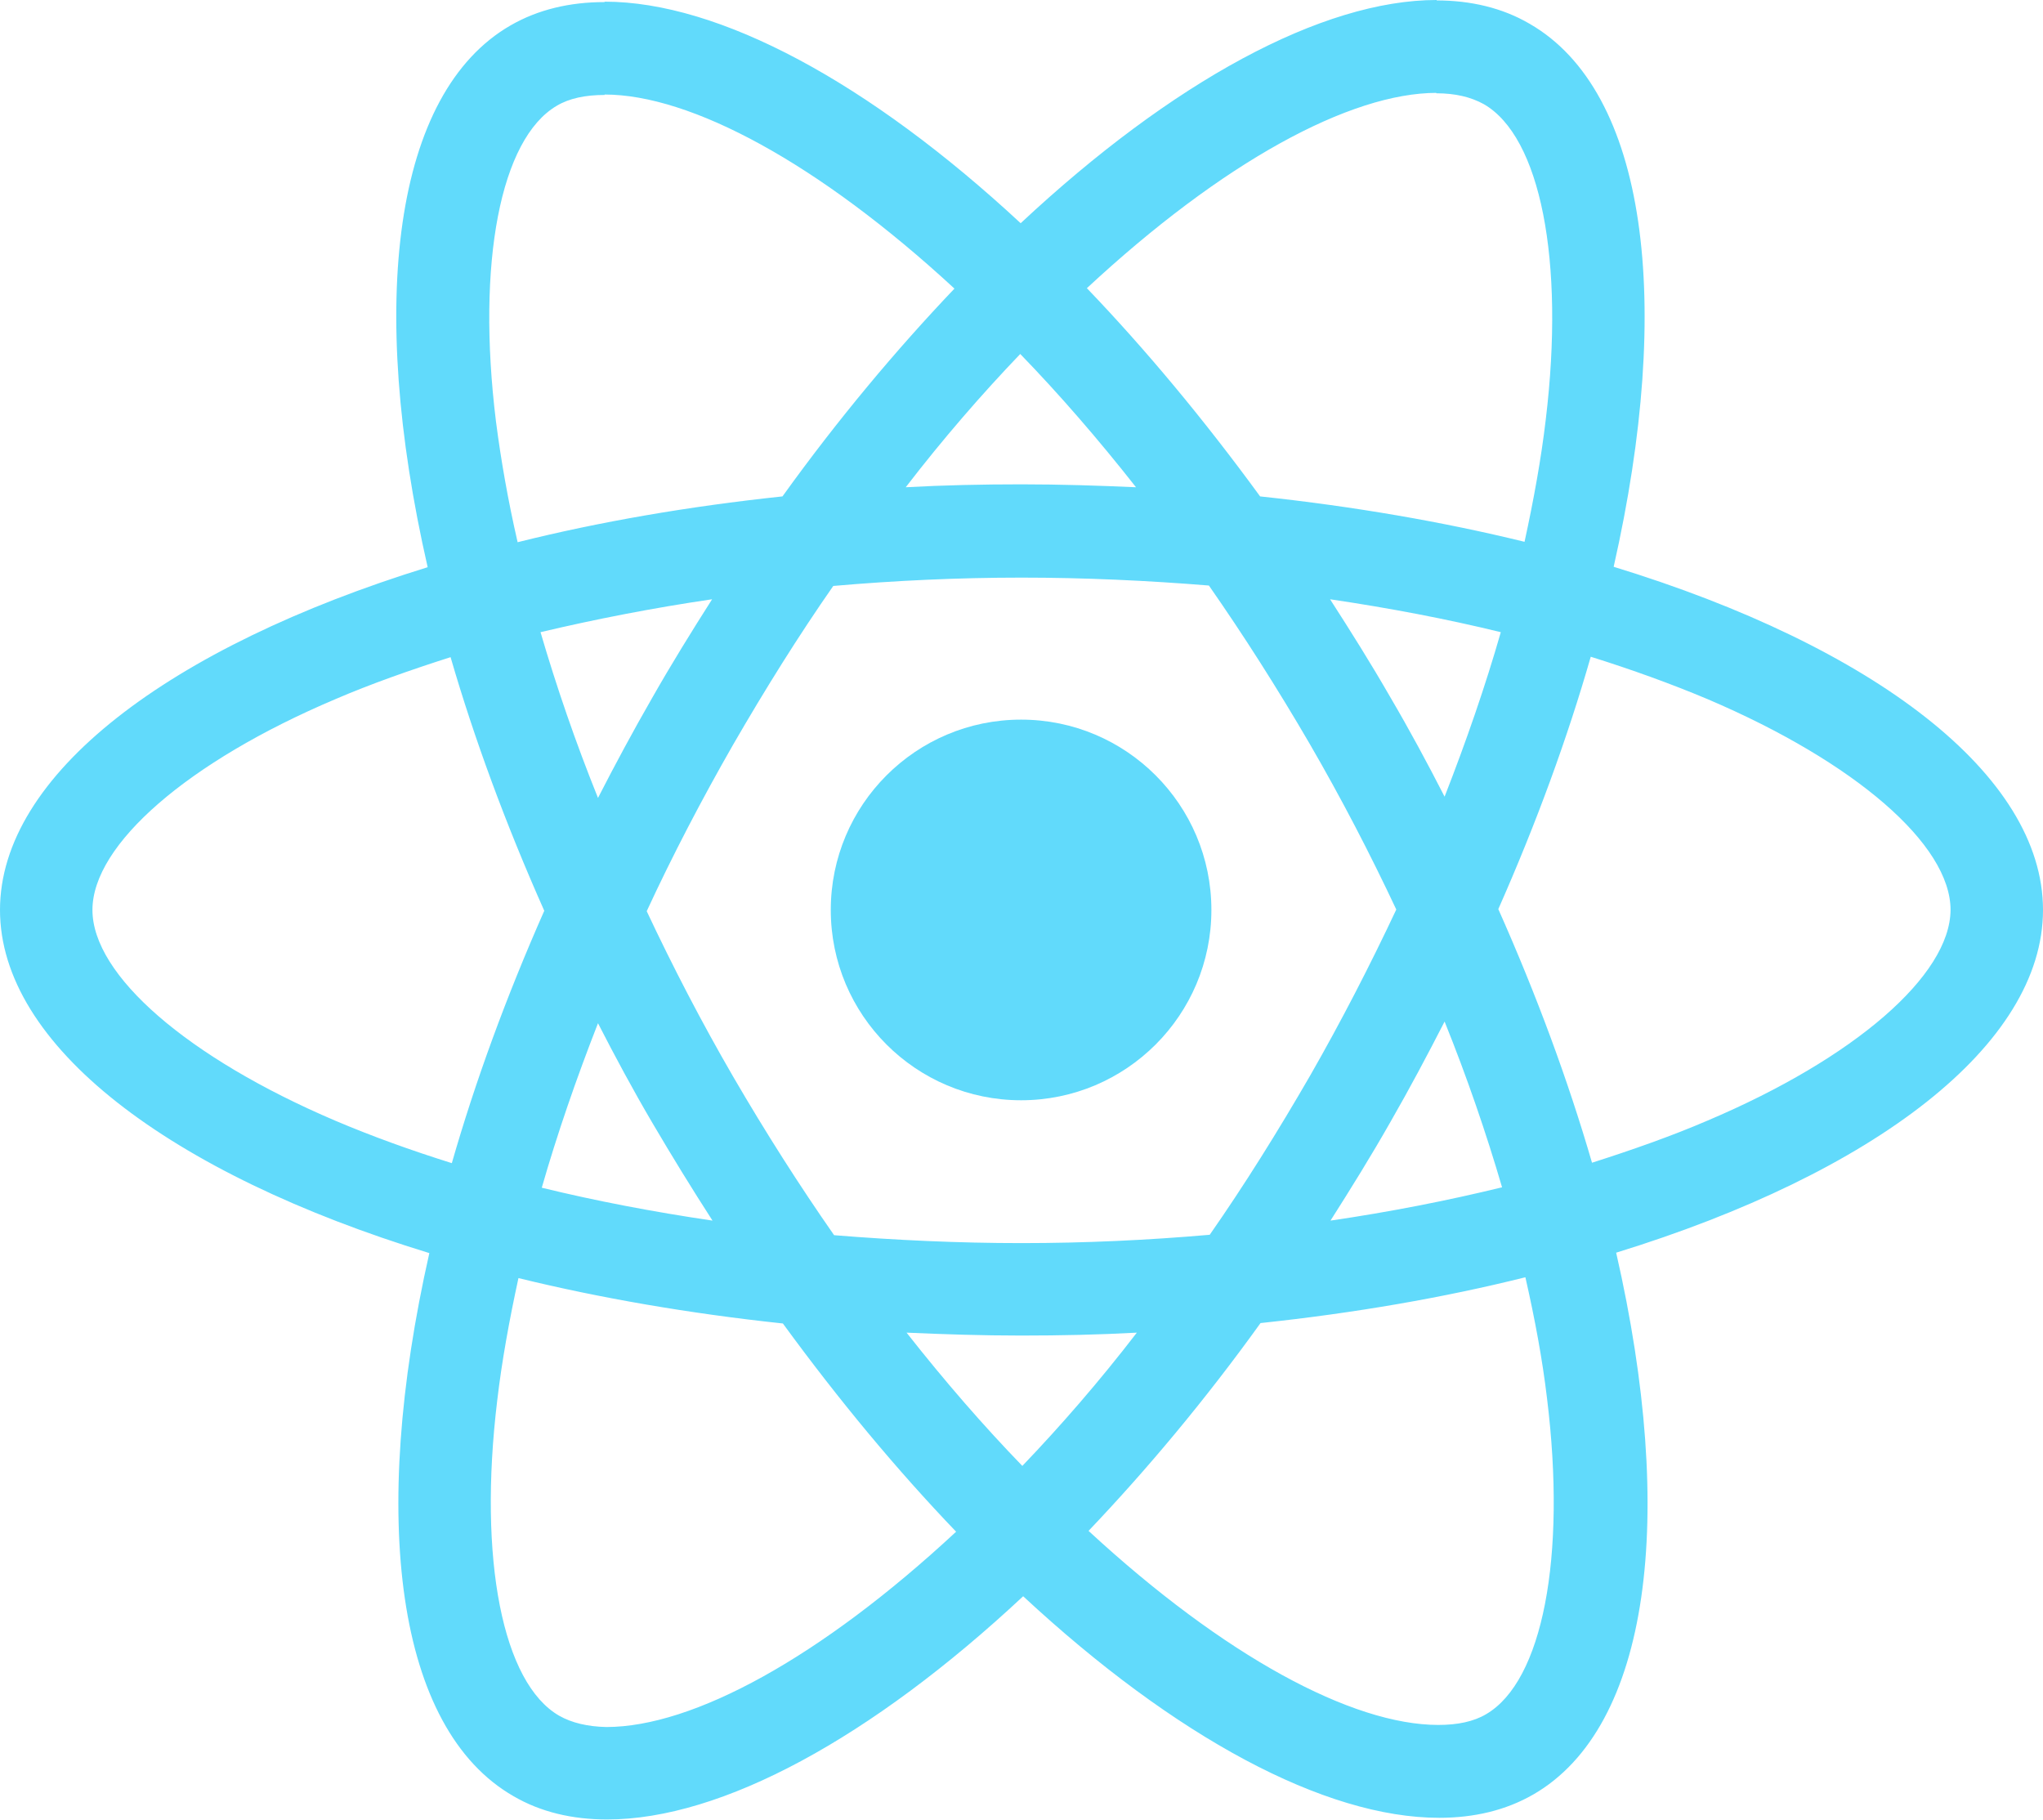
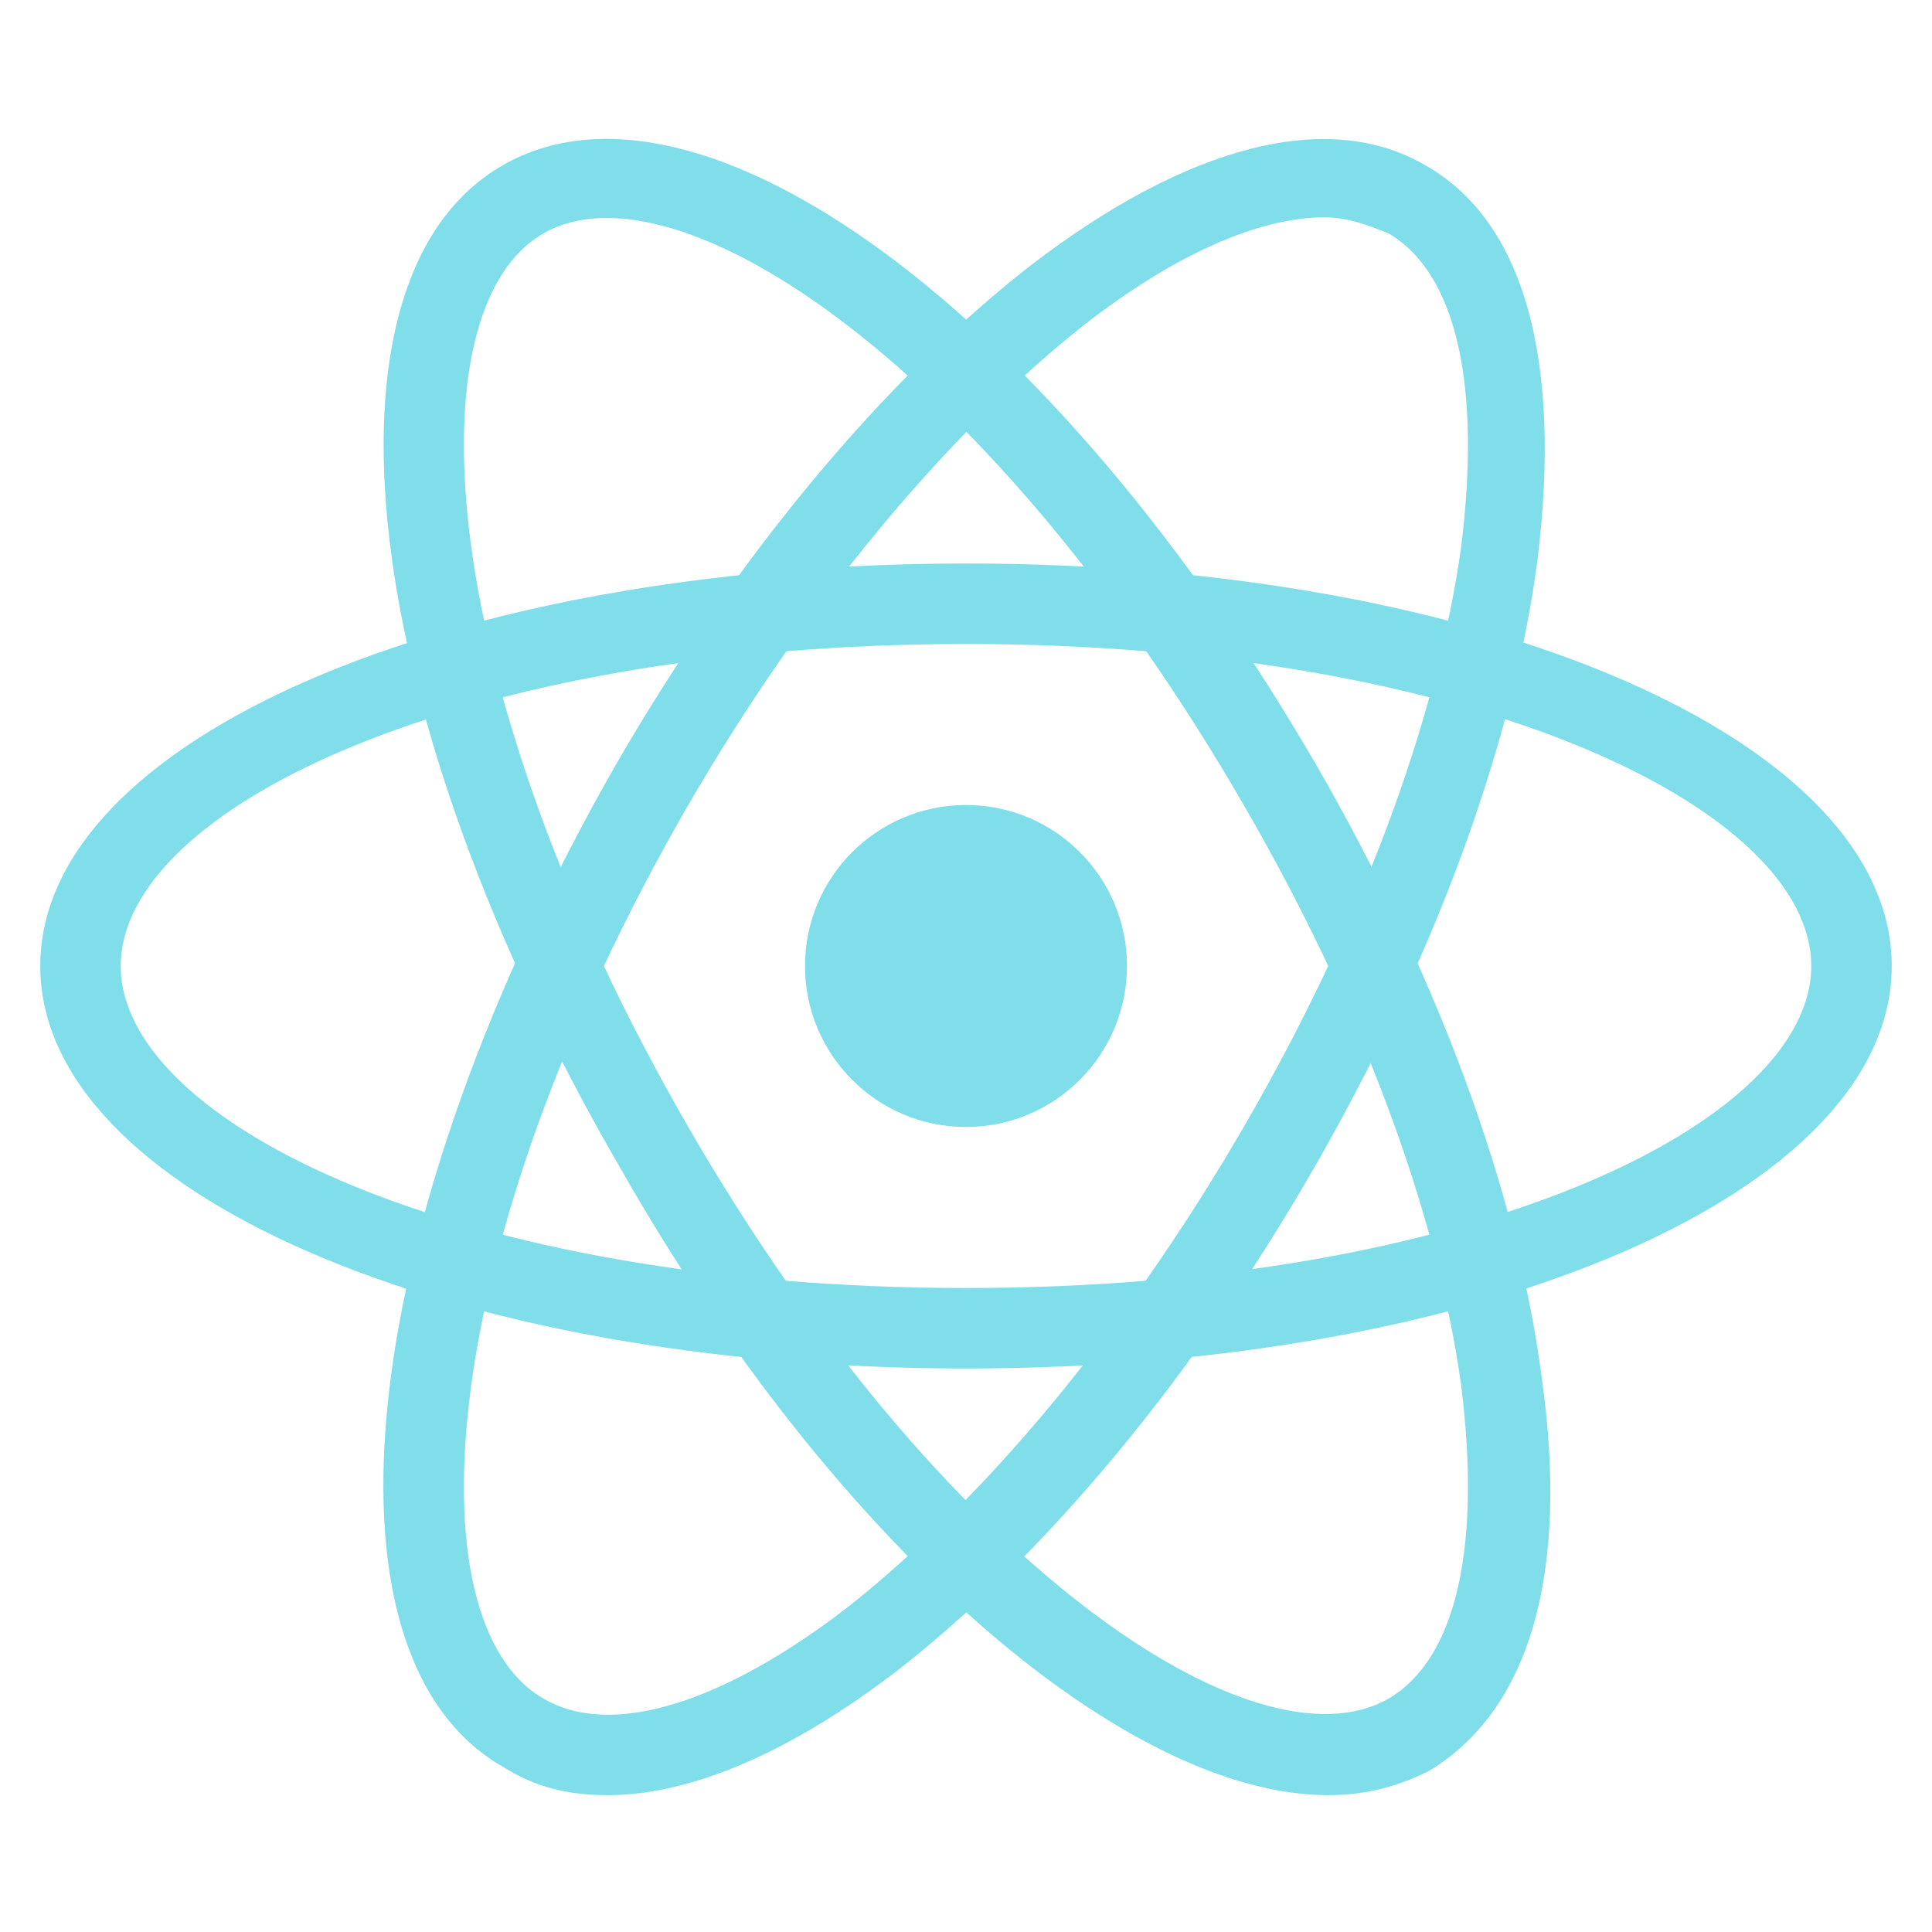
- <svg xmlns="http://www.w3.org/2000/svg" version="1.1" id="Layer_2_1_" x="0px" y="0px" viewBox="0 0 490.6 436.9" enable-background="new 0 0 841.9 595.3" xml:space="preserve" width="490.6" height="436.9">
-   <defs id="defs15">
-     <clipPath clipPathUnits="userSpaceOnUse" id="clipPath21">
-       <rect style="fill:#0000ff;fill-rule:evenodd" id="rect23" width="583.824" height="509.233" x="127.667" y="46.62" />
-     </clipPath>
-   </defs>
-   <g id="g10" clip-path="url(#clipPath21)" transform="translate(-175.7,-78)">
-     <path fill="#61DAFB" d="m 666.3,296.5 c 0,-32.5 -40.7,-63.3 -103.1,-82.4 14.4,-63.6 8,-114.2 -20.2,-130.4 -6.5,-3.8 -14.1,-5.6 -22.4,-5.6 v 22.3 c 4.6,0 8.3,0.9 11.4,2.6 13.6,7.8 19.5,37.5 14.9,75.7 -1.1,9.4 -2.9,19.3 -5.1,29.4 -19.6,-4.8 -41,-8.5 -63.5,-10.9 -13.5,-18.5 -27.5,-35.3 -41.6,-50 32.6,-30.3 63.2,-46.9 84,-46.9 V 78 c 0,0 0,0 0,0 -27.5,0 -63.5,19.6 -99.9,53.6 C 384.4,97.8 348.4,78.4 320.9,78.4 v 22.3 c 20.7,0 51.4,16.5 84,46.6 -14,14.7 -28,31.4 -41.3,49.9 -22.6,2.4 -44,6.1 -63.6,11 -2.3,-10 -4,-19.7 -5.2,-29 -4.7,-38.2 1.1,-67.9 14.6,-75.8 3,-1.8 6.9,-2.6 11.5,-2.6 V 78.5 c 0,0 0,0 0,0 -8.4,0 -16,1.8 -22.6,5.6 -28.1,16.2 -34.4,66.7 -19.9,130.1 -62.2,19.2 -102.7,49.9 -102.7,82.3 0,32.5 40.7,63.3 103.1,82.4 -14.4,63.6 -8,114.2 20.2,130.4 6.5,3.8 14.1,5.6 22.5,5.6 27.5,0 63.5,-19.6 99.9,-53.6 36.4,33.8 72.4,53.2 99.9,53.2 8.4,0 16,-1.8 22.6,-5.6 28.1,-16.2 34.4,-66.7 19.9,-130.1 62,-19.1 102.5,-49.9 102.5,-82.3 z M 536.1,229.8 c -3.7,12.9 -8.3,26.2 -13.5,39.5 -4.1,-8 -8.4,-16 -13.1,-24 -4.6,-8 -9.5,-15.8 -14.4,-23.4 14.2,2.1 27.9,4.7 41,7.9 z m -45.8,106.5 c -7.8,13.5 -15.8,26.3 -24.1,38.2 -14.9,1.3 -30,2 -45.2,2 -15.1,0 -30.2,-0.7 -45,-1.9 -8.3,-11.9 -16.4,-24.6 -24.2,-38 -7.6,-13.1 -14.5,-26.4 -20.8,-39.8 6.2,-13.4 13.2,-26.8 20.7,-39.9 7.8,-13.5 15.8,-26.3 24.1,-38.2 14.9,-1.3 30,-2 45.2,-2 15.1,0 30.2,0.7 45,1.9 8.3,11.9 16.4,24.6 24.2,38 7.6,13.1 14.5,26.4 20.8,39.8 -6.3,13.4 -13.2,26.8 -20.7,39.9 z m 32.3,-13 c 5.4,13.4 10,26.8 13.8,39.8 -13.1,3.2 -26.9,5.9 -41.2,8 4.9,-7.7 9.8,-15.6 14.4,-23.7 4.6,-8 8.9,-16.1 13,-24.1 z M 421.2,430 c -9.3,-9.6 -18.6,-20.3 -27.8,-32 9,0.4 18.2,0.7 27.5,0.7 9.4,0 18.7,-0.2 27.8,-0.7 -9,11.7 -18.3,22.4 -27.5,32 z m -74.4,-58.9 c -14.2,-2.1 -27.9,-4.7 -41,-7.9 3.7,-12.9 8.3,-26.2 13.5,-39.5 4.1,8 8.4,16 13.1,24 4.7,8 9.5,15.8 14.4,23.4 z M 420.7,163 c 9.3,9.6 18.6,20.3 27.8,32 -9,-0.4 -18.2,-0.7 -27.5,-0.7 -9.4,0 -18.7,0.2 -27.8,0.7 9,-11.7 18.3,-22.4 27.5,-32 z m -74,58.9 c -4.9,7.7 -9.8,15.6 -14.4,23.7 -4.6,8 -8.9,16 -13,24 -5.4,-13.4 -10,-26.8 -13.8,-39.8 13.1,-3.1 26.9,-5.8 41.2,-7.9 z m -90.5,125.2 c -35.4,-15.1 -58.3,-34.9 -58.3,-50.6 0,-15.7 22.9,-35.6 58.3,-50.6 8.6,-3.7 18,-7 27.7,-10.1 5.7,19.6 13.2,40 22.5,60.9 -9.2,20.8 -16.6,41.1 -22.2,60.6 -9.9,-3.1 -19.3,-6.5 -28,-10.2 z M 310,490 c -13.6,-7.8 -19.5,-37.5 -14.9,-75.7 1.1,-9.4 2.9,-19.3 5.1,-29.4 19.6,4.8 41,8.5 63.5,10.9 13.5,18.5 27.5,35.3 41.6,50 -32.6,30.3 -63.2,46.9 -84,46.9 -4.5,-0.1 -8.3,-1 -11.3,-2.7 z m 237.2,-76.2 c 4.7,38.2 -1.1,67.9 -14.6,75.8 -3,1.8 -6.9,2.6 -11.5,2.6 -20.7,0 -51.4,-16.5 -84,-46.6 14,-14.7 28,-31.4 41.3,-49.9 22.6,-2.4 44,-6.1 63.6,-11 2.3,10.1 4.1,19.8 5.2,29.1 z m 38.5,-66.7 c -8.6,3.7 -18,7 -27.7,10.1 -5.7,-19.6 -13.2,-40 -22.5,-60.9 9.2,-20.8 16.6,-41.1 22.2,-60.6 9.9,3.1 19.3,6.5 28.1,10.2 35.4,15.1 58.3,34.9 58.3,50.6 -0.1,15.7 -23,35.6 -58.4,50.6 z" id="path2" />
-     <polygon fill="#61DAFB" points="" id="polygon4" />
-     <circle fill="#61DAFB" cx="420.9" cy="296.5" r="45.7" id="circle6" />
-     <polygon fill="#61DAFB" points="" id="polygon8" />
-   </g>
+ <svg xmlns="http://www.w3.org/2000/svg" viewBox="0 0 48 48" width="48px" height="48px">
+   <path fill="#80deea" d="M24,34C11.1,34,1,29.6,1,24c0-5.6,10.1-10,23-10c12.9,0,23,4.4,23,10C47,29.6,36.9,34,24,34z M24,16 c-12.6,0-21,4.1-21,8c0,3.9,8.4,8,21,8s21-4.1,21-8C45,20.1,36.6,16,24,16z" />
+   <path fill="#80deea" d="M15.1,44.6c-1,0-1.8-0.2-2.6-0.7C7.6,41.1,8.9,30.2,15.3,19l0,0c3-5.2,6.7-9.6,10.3-12.4c3.9-3,7.4-3.9,9.8-2.5 c2.5,1.4,3.4,4.9,2.8,9.8c-0.6,4.6-2.6,10-5.6,15.2c-3,5.2-6.7,9.6-10.3,12.4C19.7,43.5,17.2,44.6,15.1,44.6z M32.9,5.4 c-1.6,0-3.7,0.9-6,2.7c-3.4,2.7-6.9,6.9-9.8,11.9l0,0c-6.3,10.9-6.9,20.3-3.6,22.2c1.7,1,4.5,0.1,7.6-2.3c3.4-2.7,6.9-6.9,9.8-11.9 c2.9-5,4.8-10.1,5.4-14.4c0.5-4-0.1-6.8-1.8-7.8C34,5.6,33.5,5.4,32.9,5.4z" />
+   <path fill="#80deea" d="M33,44.6c-5,0-12.2-6.1-17.6-15.6C8.9,17.8,7.6,6.9,12.5,4.1l0,0C17.4,1.3,26.2,7.8,32.7,19 c3,5.2,5,10.6,5.6,15.2c0.7,4.9-0.3,8.3-2.8,9.8C34.7,44.4,33.9,44.6,33,44.6z M13.5,5.8c-3.3,1.9-2.7,11.3,3.6,22.2 c6.3,10.9,14.1,16.1,17.4,14.2c1.7-1,2.3-3.8,1.8-7.8c-0.6-4.3-2.5-9.4-5.4-14.4C24.6,9.1,16.8,3.9,13.5,5.8L13.5,5.8z" />
+   <circle cx="24" cy="24" r="4" fill="#80deea" />
</svg>
